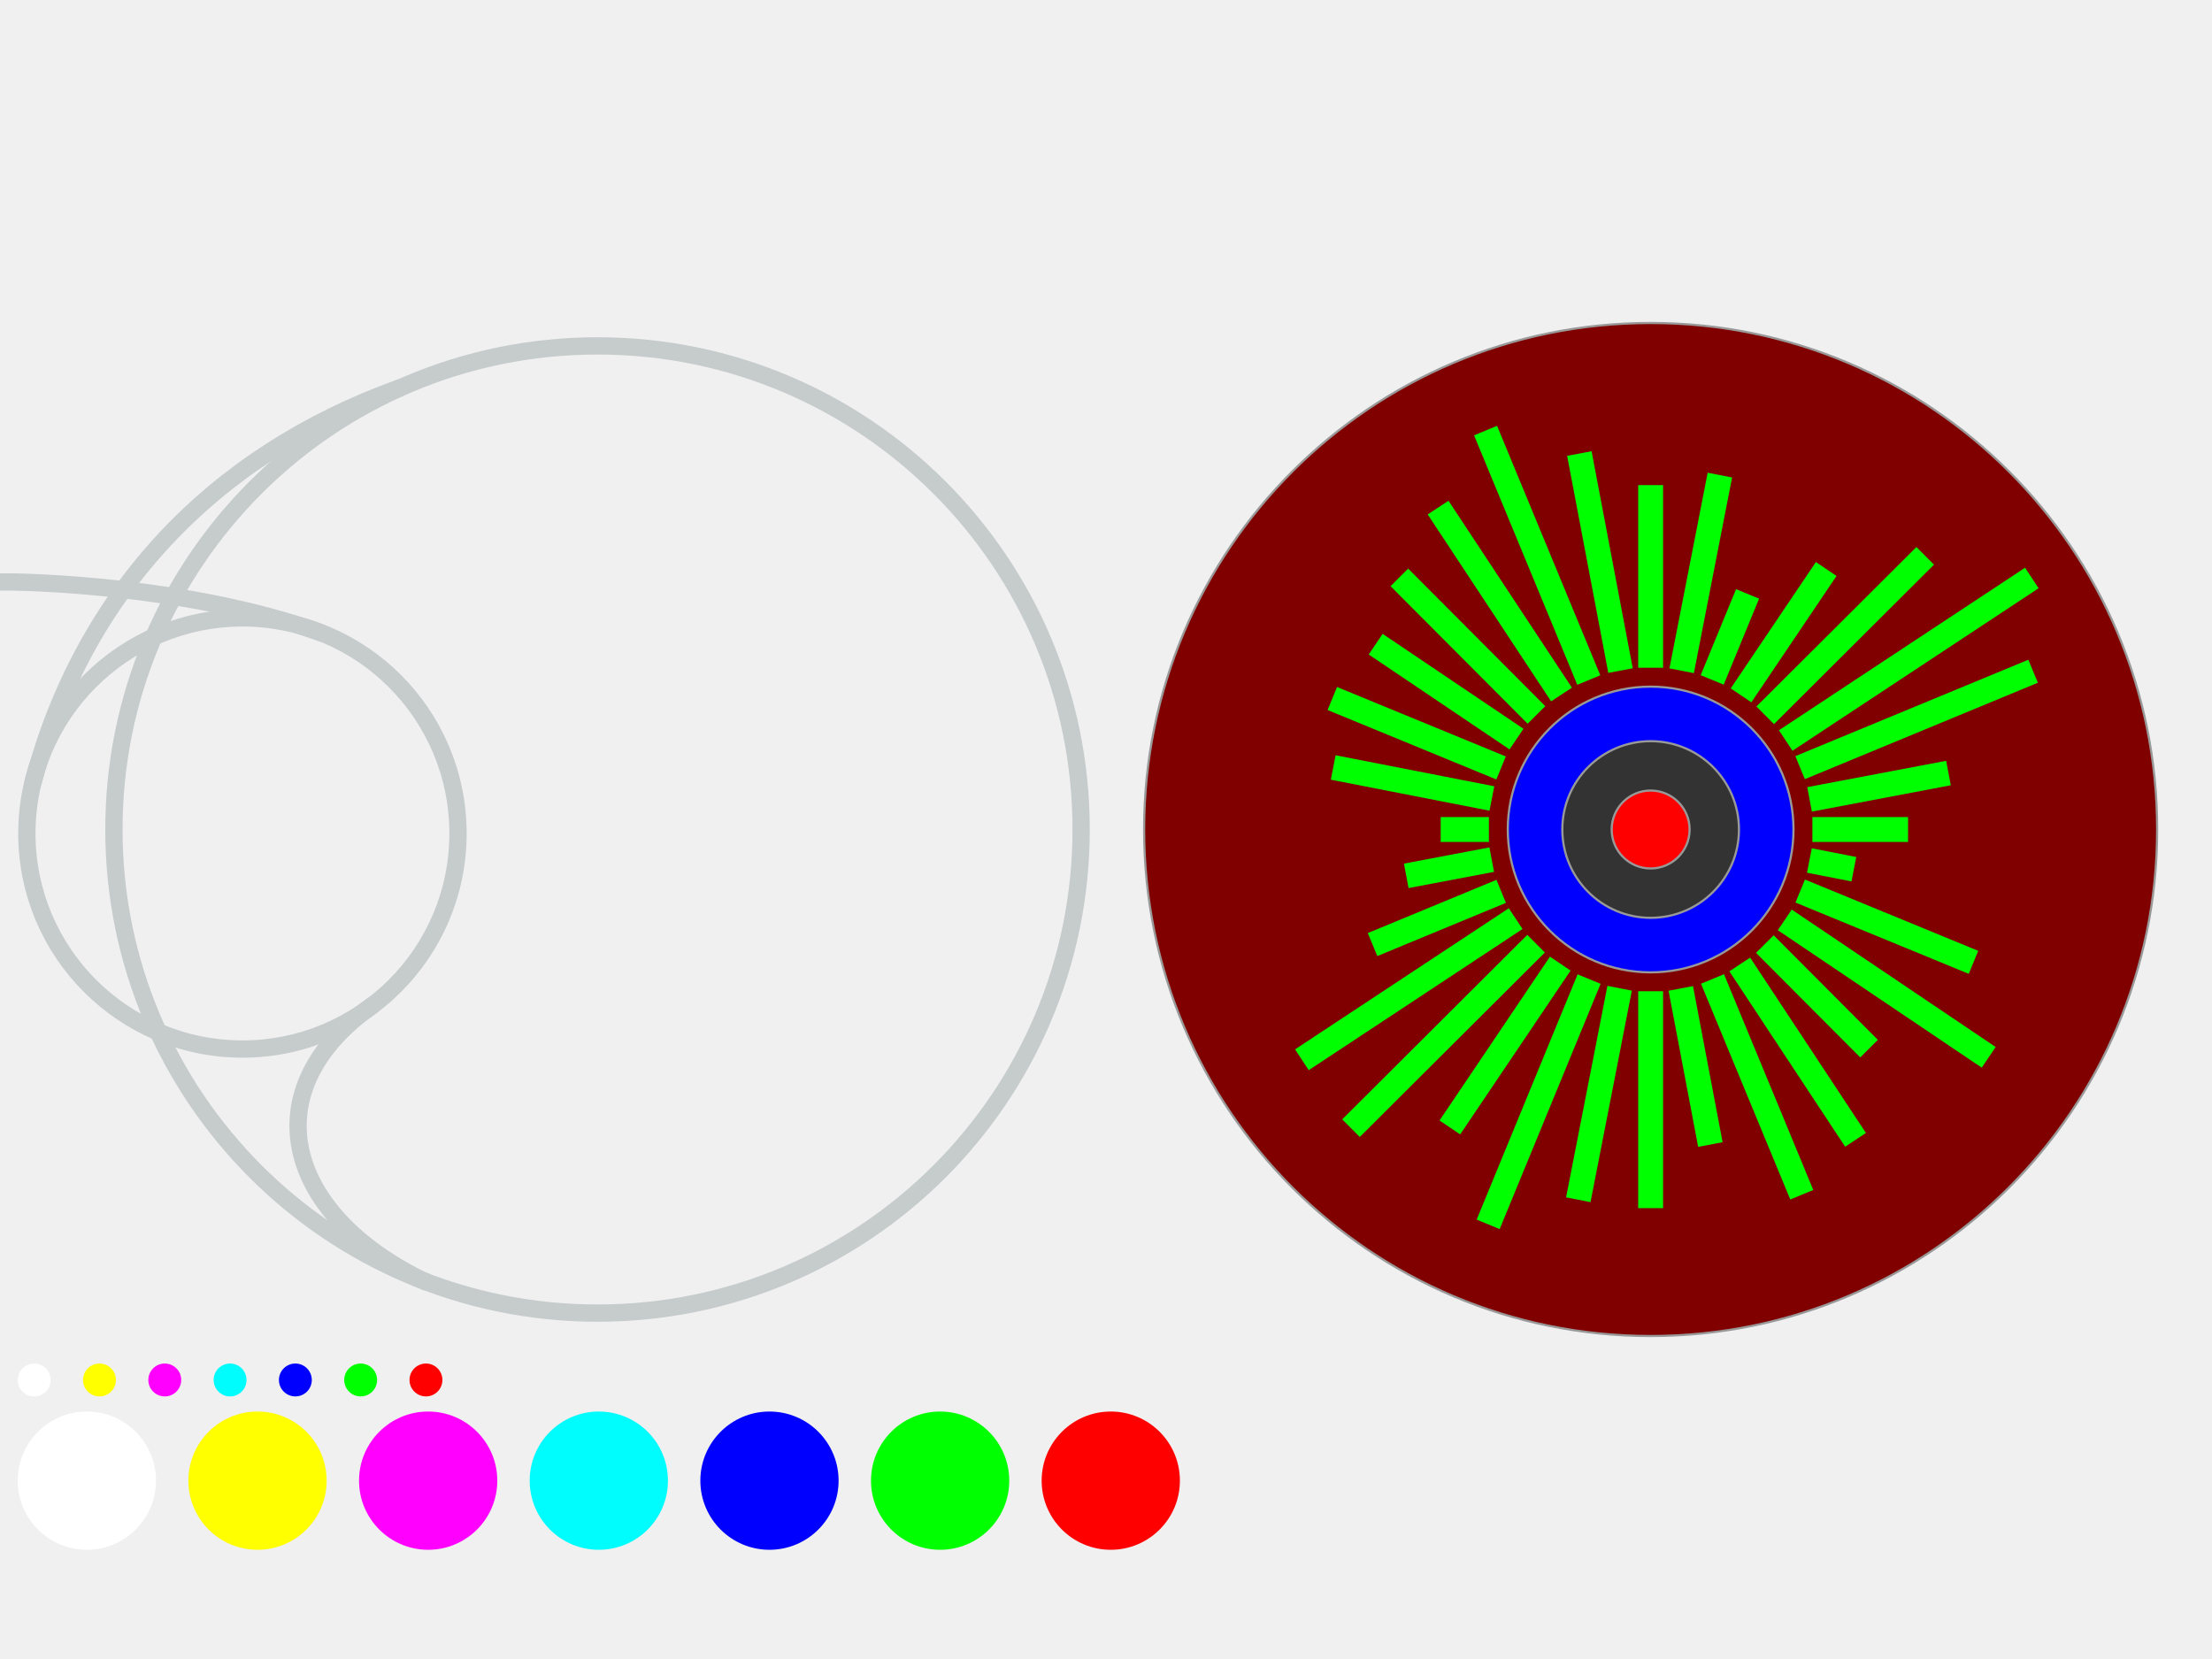
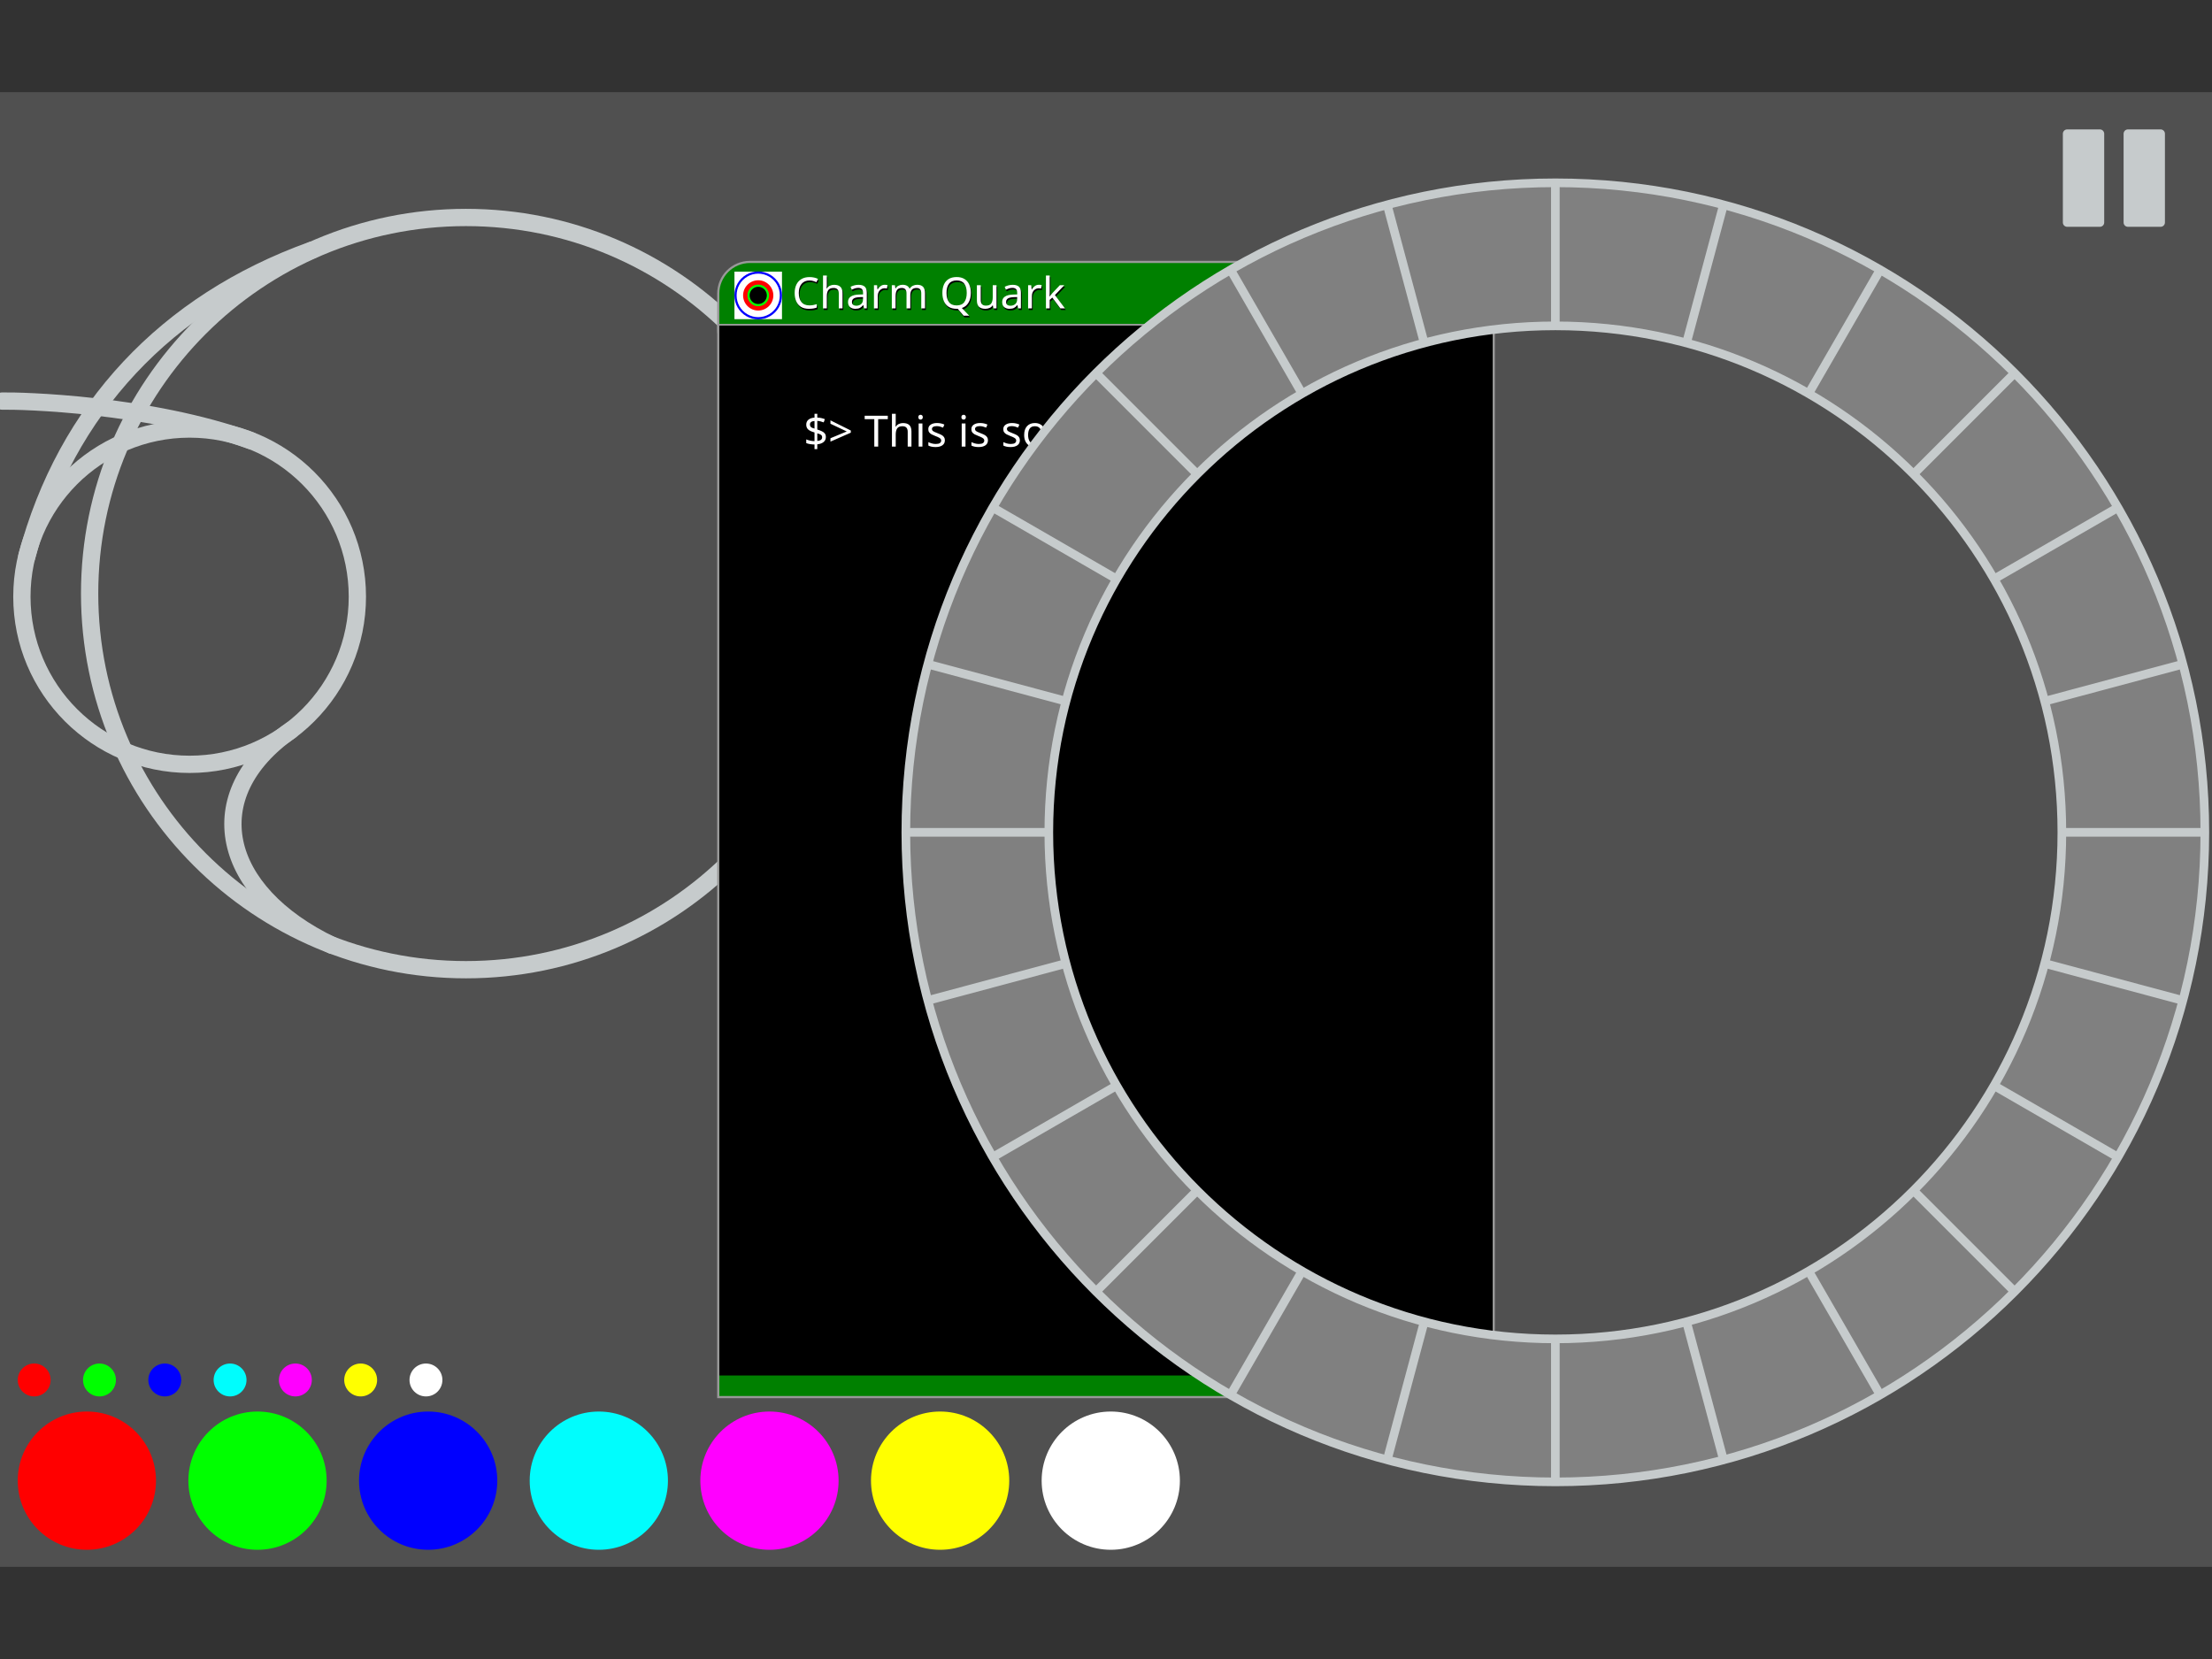
- <svg xmlns="http://www.w3.org/2000/svg" xmlns:ns1="http://www.openswatchbook.org/uri/2009/osb" width="1024" height="768" id="svg3101" version="1.1" style="display:inline;enable-background:new">
+ <svg xmlns="http://www.w3.org/2000/svg" xmlns:ns1="http://www.openswatchbook.org/uri/2009/osb" xmlns:xlink="http://www.w3.org/1999/xlink" width="1024" height="768" id="svg3101" version="1.1" style="display:inline;enable-background:new">
  <defs id="defs3103">
    <linearGradient id="linearGradient4024" ns1:paint="solid">
      <stop style="stop-color:#800000;stop-opacity:1;" offset="0" id="stop4026" />
    </linearGradient>
    <linearGradient id="linearGradient5970" ns1:paint="solid">
      <stop style="stop-color:#7bc9fd;stop-opacity:1;" offset="0" id="stop5972" />
    </linearGradient>
  </defs>
-   <g id="layer1" transform="translate(0,-284.3622)" style="display:none">
+   <g id="layer1" transform="translate(0,-284.3622)" style="display:inline">
    <rect style="fill:#323232;fill-opacity:1;stroke:none" id="rect3128" width="1024" height="768" x="0" y="284.362" />
    <rect style="fill:#505050;fill-opacity:1;stroke:none" id="rect3130" width="1024" height="682.667" x="0" y="327.029" />
    <text xml:space="preserve" style="font-size:5px;font-style:normal;font-variant:normal;font-weight:normal;font-stretch:normal;line-height:125%;letter-spacing:0px;word-spacing:0px;fill:#000000;fill-opacity:1;stroke:none;font-family:American Typewriter;-inkscape-font-specification:American Typewriter" x="897.236" y="59.321" id="text3901" transform="translate(0,284.3622)">
      <tspan id="tspan3903" x="897.236" y="59.321" />
    </text>
-     <text xml:space="preserve" style="font-size:5px;font-style:normal;font-variant:normal;font-weight:normal;font-stretch:normal;line-height:125%;letter-spacing:0px;word-spacing:0px;fill:#ffffff;fill-opacity:1;stroke:none;font-family:American Typewriter;-inkscape-font-specification:American Typewriter" x="15.89" y="350.039" id="text3905">
-       <tspan id="tspan3907" x="15.89" y="350.039" style="font-size:16px;fill:#ffffff;fill-opacity:1">iPhone</tspan>
+   </g>
+   <g id="layer10" style="display:none">
+     <text transform="translate(0,-284.3622)" xml:space="preserve" style="font-size:5px;font-style:normal;font-variant:normal;font-weight:normal;font-stretch:normal;line-height:125%;letter-spacing:0px;word-spacing:0px;fill:#c6cbcc;fill-opacity:1;stroke:none;display:inline;enable-background:new;font-family:American Typewriter;-inkscape-font-specification:American Typewriter" x="15.89" y="350.039" id="text3905">
+       <tspan id="tspan3907" x="15.89" y="350.039" style="font-size:16px;fill:#c6cbcc;fill-opacity:1">iPhone (42.19dpi) iPhone-hd (84.38dpi)</tspan>
    </text>
-     <text xml:space="preserve" style="font-size:5px;font-style:normal;font-variant:normal;font-weight:normal;font-stretch:normal;line-height:125%;letter-spacing:0px;word-spacing:0px;fill:#ffffff;fill-opacity:1;stroke:none;font-family:American Typewriter;-inkscape-font-specification:American Typewriter" x="15.89" y="311.904" id="text3909">
-       <tspan id="tspan3911" x="15.89" y="311.904" style="font-size:16px;fill:#ffffff;fill-opacity:1">iPad</tspan>
+     <text transform="translate(0,-284.3622)" xml:space="preserve" style="font-size:5px;font-style:normal;font-variant:normal;font-weight:normal;font-stretch:normal;line-height:125%;letter-spacing:0px;word-spacing:0px;fill:#c6cbcc;fill-opacity:1;stroke:none;display:inline;enable-background:new;font-family:American Typewriter;-inkscape-font-specification:American Typewriter" x="15.89" y="311.904" id="text3909">
+       <tspan id="tspan3911" x="15.89" y="311.904" style="font-size:16px;fill:#c6cbcc;fill-opacity:1">iPad (90dpi) iPad-hd (180dpi)</tspan>
    </text>
  </g>
-   <g id="layer2" style="display:inline">
+   <g id="layer2" style="display:none">
    <g id="g3995" style="stroke:#c6cbcc;stroke-width:8;stroke-miterlimit:4;stroke-opacity:1;stroke-dasharray:none" transform="matrix(0,1,-1,0,649.4232,101.0982)">
      <path transform="matrix(1.158033,0,0,1.158033,-220.6651,-146.703)" d="m 628.171,448.618 a 193.324,193.324 0 1 1 -386.648,0 193.324,193.324 0 1 1 386.648,0 z" id="path3985" style="fill:none;stroke:#c6cbcc;stroke-width:6.908;stroke-linecap:round;stroke-linejoin:round;stroke-miterlimit:4;stroke-opacity:1;stroke-dasharray:none" />
      <path style="fill:none;stroke:#c6cbcc;stroke-width:15.498;stroke-linecap:round;stroke-linejoin:round;stroke-miterlimit:4;stroke-opacity:1;stroke-dasharray:none" id="path3987" d="m 628.171,448.618 a 193.324,193.324 0 1 1 -386.648,0 193.324,193.324 0 1 1 386.648,0 z" transform="matrix(0.5161971,0,0,0.5161971,60.27522,305.6159)" />
      <path id="path3989" d="m 364.291,477.009 c 38.86,55.419 96.306,41.577 128.008,-24.562" style="fill:none;stroke:#c6cbcc;stroke-width:8;stroke-linecap:round;stroke-linejoin:round;stroke-miterlimit:4;stroke-opacity:1;stroke-dasharray:none" />
      <path id="path3991" d="M 260.87,634.053 C 172.879,610.793 109.584,550.719 78.52,464.539" style="fill:none;stroke:#c6cbcc;stroke-width:8;stroke-linecap:round;stroke-linejoin:round;stroke-miterlimit:4;stroke-opacity:1;stroke-dasharray:none" />
      <path id="path3993" d="m 191.901,500.726 c -21.986,60.632 -23.845,137.154 -23.585,147.999" style="fill:none;stroke:#c6cbcc;stroke-width:8;stroke-linecap:round;stroke-linejoin:round;stroke-miterlimit:4;stroke-opacity:1;stroke-dasharray:none" />
    </g>
  </g>
-   <g id="layer4" style="display:inline">
-     <g id="g3176" transform="translate(-33.89793,0)">
-       <path transform="matrix(0,0.4637096,-0.4637096,0,372.8016,376.2773)" d="m 582.621,305.611 a 16.419,16.419 0 1 1 -32.839,0 16.419,16.419 0 1 1 32.839,0 z" id="path6054" style="fill:#ff0000;fill-opacity:1;stroke:none;display:inline;enable-background:new" />
-       <path style="fill:#00ff00;fill-opacity:1;stroke:none;display:inline;enable-background:new" id="path6056" d="m 582.621,305.611 a 16.419,16.419 0 1 1 -32.839,0 16.419,16.419 0 1 1 32.839,0 z" transform="matrix(0,0.4637096,-0.4637096,0,342.5741,376.2773)" />
-       <path transform="matrix(0,0.4637096,-0.4637096,0,312.3465,376.2773)" d="m 582.621,305.611 a 16.419,16.419 0 1 1 -32.839,0 16.419,16.419 0 1 1 32.839,0 z" id="path6058" style="fill:#0000ff;fill-opacity:1;stroke:none;display:inline;enable-background:new" />
-       <path style="fill:#00fdfd;fill-opacity:1;stroke:none;display:inline;enable-background:new" id="path6060" d="m 582.621,305.611 a 16.419,16.419 0 1 1 -32.839,0 16.419,16.419 0 1 1 32.839,0 z" transform="matrix(0,0.4637096,-0.4637096,0,282.1189,376.2773)" />
-       <path transform="matrix(0,0.4637096,-0.4637096,0,251.8913,376.2773)" d="m 582.621,305.611 a 16.419,16.419 0 1 1 -32.839,0 16.419,16.419 0 1 1 32.839,0 z" id="path6062" style="fill:#ff00ff;fill-opacity:1;stroke:none;display:inline;enable-background:new" />
-       <path style="fill:#ffff00;fill-opacity:1;stroke:none;display:inline;enable-background:new" id="path6064" d="m 582.621,305.611 a 16.419,16.419 0 1 1 -32.839,0 16.419,16.419 0 1 1 32.839,0 z" transform="matrix(0,0.4637096,-0.4637096,0,221.6637,376.2773)" />
-       <path style="fill:#ffffff;fill-opacity:1;stroke:none;display:inline;enable-background:new" id="path6066" d="m 582.621,305.611 a 16.419,16.419 0 1 1 -32.839,0 16.419,16.419 0 1 1 32.839,0 z" transform="matrix(0,0.4637096,-0.4637096,0,191.4361,376.2773)" />
-     </g>
-     <g id="g3185" transform="translate(-31.66896,0)">
-       <path style="fill:#ff0000;fill-opacity:1;stroke:none;display:inline;enable-background:new" id="path6089" d="m 582.621,305.611 a 16.419,16.419 0 1 1 -32.839,0 16.419,16.419 0 1 1 32.839,0 z" transform="matrix(0,1.948925,-1.948925,0,1141.492,-418.0439)" />
-       <path transform="matrix(0,1.948925,-1.948925,0,1062.492,-418.0439)" d="m 582.621,305.611 a 16.419,16.419 0 1 1 -32.839,0 16.419,16.419 0 1 1 32.839,0 z" id="path6091" style="fill:#00ff00;fill-opacity:1;stroke:none;display:inline;enable-background:new" />
-       <path style="fill:#0000ff;fill-opacity:1;stroke:none;display:inline;enable-background:new" id="path6093" d="m 582.621,305.611 a 16.419,16.419 0 1 1 -32.839,0 16.419,16.419 0 1 1 32.839,0 z" transform="matrix(0,1.948925,-1.948925,0,983.4915,-418.0439)" />
-       <path transform="matrix(0,1.948925,-1.948925,0,904.4915,-418.0439)" d="m 582.621,305.611 a 16.419,16.419 0 1 1 -32.839,0 16.419,16.419 0 1 1 32.839,0 z" id="path6095" style="fill:#00fdfd;fill-opacity:1;stroke:none;display:inline;enable-background:new" />
-       <path style="fill:#ff00ff;fill-opacity:1;stroke:none;display:inline;enable-background:new" id="path6097" d="m 582.621,305.611 a 16.419,16.419 0 1 1 -32.839,0 16.419,16.419 0 1 1 32.839,0 z" transform="matrix(0,1.948925,-1.948925,0,825.4915,-418.0439)" />
-       <path transform="matrix(0,1.948925,-1.948925,0,746.4915,-418.0439)" d="m 582.621,305.611 a 16.419,16.419 0 1 1 -32.839,0 16.419,16.419 0 1 1 32.839,0 z" id="path6099" style="fill:#ffff00;fill-opacity:1;stroke:none;display:inline;enable-background:new" />
-       <path transform="matrix(0,1.948925,-1.948925,0,667.4915,-418.0439)" d="m 582.621,305.611 a 16.419,16.419 0 1 1 -32.839,0 16.419,16.419 0 1 1 32.839,0 z" id="path6101" style="fill:#ffffff;fill-opacity:1;stroke:none;display:inline;enable-background:new" />
+   <g style="display:inline" id="g6105">
+     <g transform="matrix(0,0.7777182,-0.7781244,0,505.7857,54.76984)" style="stroke:#c6cbcc;stroke-width:10.284;stroke-miterlimit:4;stroke-opacity:1;stroke-dasharray:none" id="lhcmap">
+       <path style="fill:none;stroke:#c6cbcc;stroke-width:8.88;stroke-linecap:round;stroke-linejoin:round;stroke-miterlimit:4;stroke-opacity:1;stroke-dasharray:none" id="path6109" d="m 628.171,448.618 c 0,106.77 -86.554,193.324 -193.324,193.324 -106.77,0 -193.324,-86.554 -193.324,-193.324 0,-106.77 86.554,-193.324 193.324,-193.324 106.77,0 193.324,86.554 193.324,193.324 z" transform="matrix(1.158033,0,0,1.158033,-220.6651,-146.703)" />
+       <path transform="matrix(0.5161971,0,0,0.5161971,60.27522,305.6159)" d="m 628.171,448.618 c 0,106.77 -86.554,193.324 -193.324,193.324 -106.77,0 -193.324,-86.554 -193.324,-193.324 0,-106.77 86.554,-193.324 193.324,-193.324 106.77,0 193.324,86.554 193.324,193.324 z" id="path6111" style="fill:none;stroke:#c6cbcc;stroke-width:19.922;stroke-linecap:round;stroke-linejoin:round;stroke-miterlimit:4;stroke-opacity:1;stroke-dasharray:none" />
+       <path style="fill:none;stroke:#c6cbcc;stroke-width:10.284;stroke-linecap:round;stroke-linejoin:round;stroke-miterlimit:4;stroke-opacity:1;stroke-dasharray:none" d="m 364.291,477.009 c 38.86,55.419 96.306,41.577 128.008,-24.562" id="path6113" />
+       <path style="fill:none;stroke:#c6cbcc;stroke-width:10.284;stroke-linecap:round;stroke-linejoin:round;stroke-miterlimit:4;stroke-opacity:1;stroke-dasharray:none" d="M 260.87,634.053 C 172.879,610.793 109.584,550.719 78.52,464.539" id="path6115" />
+       <path style="fill:none;stroke:#c6cbcc;stroke-width:10.284;stroke-linecap:round;stroke-linejoin:round;stroke-miterlimit:4;stroke-opacity:1;stroke-dasharray:none" d="m 191.901,500.726 c -21.986,60.632 -23.845,137.154 -23.585,147.999" id="path6117" />
    </g>
  </g>
-   <g id="layer3" style="display:none">
-     <rect style="fill:#008000;fill-opacity:1;stroke:#999999;stroke-width:1;stroke-miterlimit:4;stroke-opacity:1;stroke-dasharray:none" id="rect3195" width="359.001" height="45.875" x="641.403" y="59.321" ry="14.68" rx="14.68" />
-     <rect ry="0" y="88.511" x="641.403" height="496.311" width="359" id="rect3971" style="fill:#008000;fill-opacity:1;stroke:#999999;stroke-width:1;stroke-miterlimit:4;stroke-opacity:1;stroke-dasharray:none" />
-     <rect style="fill:#000000;fill-opacity:1;stroke:none" id="rect3973" width="358" height="486" x="641.904" y="88.821" ry="0" />
-     <rect style="fill:#ffffff;fill-opacity:1;stroke:none" id="rect5865" width="22.003" height="22.003" x="648.904" y="63.821" rx="0" ry="14.68" />
-     <path transform="matrix(0.5758122,0,0,0.5758122,393.5714,19.2682)" d="m 481.636,96.481 a 19.101,19.101 0 1 1 -38.201,0 19.101,19.101 0 1 1 38.201,0 z" id="path5861" style="fill:#0000ff;fill-opacity:1;stroke:none" />
-     <path style="fill:#ffffff;fill-opacity:1;stroke:none" id="path4002" d="m 481.636,96.481 a 19.101,19.101 0 1 1 -38.201,0 19.101,19.101 0 1 1 38.201,0 z" transform="matrix(0.5236264,0,0,0.5236264,417.7092,24.30313)" />
-     <path style="fill:#ff0000;fill-opacity:1;stroke:none" id="path4004" d="m 440.813,95.919 a 11.423,11.423 0 1 1 -22.846,0 11.423,11.423 0 1 1 22.846,0 z" transform="matrix(0.6129423,0,0,0.6129423,396.7136,16.03021)" />
-     <path transform="matrix(0.4378562,0,0,0.4378562,471.8939,32.82428)" d="m 440.813,95.919 a 11.423,11.423 0 1 1 -22.846,0 11.423,11.423 0 1 1 22.846,0 z" id="path4008" style="fill:#00ff00;fill-opacity:1;stroke:none" />
-     <path style="fill:#000000;fill-opacity:1;stroke:none" id="path4010" d="m 440.813,95.919 a 11.423,11.423 0 1 1 -22.846,0 11.423,11.423 0 1 1 22.846,0 z" transform="matrix(0.3500318,0,0,0.3500318,509.6048,41.24829)" />
+   <g id="layer4" style="display:inline">
+     <path style="fill:#ff0000;fill-opacity:1;stroke:none;display:inline;enable-background:new" id="red-small" d="m 582.621,305.611 a 16.419,16.419 0 1 1 -32.839,0 16.419,16.419 0 1 1 32.839,0 z" transform="matrix(0,0.4637096,0.4637096,0,-125.8914,376.2773)" />
+     <path transform="matrix(0,0.4637096,0.4637096,0,-95.66376,376.2773)" d="m 582.621,305.611 a 16.419,16.419 0 1 1 -32.839,0 16.419,16.419 0 1 1 32.839,0 z" id="green-small" style="fill:#00ff00;fill-opacity:1;stroke:none;display:inline;enable-background:new" />
+     <path style="fill:#0000ff;fill-opacity:1;stroke:none;display:inline;enable-background:new" id="blue-small" d="m 582.621,305.611 a 16.419,16.419 0 1 1 -32.839,0 16.419,16.419 0 1 1 32.839,0 z" transform="matrix(0,0.4637096,0.4637096,0,-65.43618,376.2773)" />
+     <path transform="matrix(0,0.4637096,0.4637096,0,-35.20859,376.2773)" d="m 582.621,305.611 a 16.419,16.419 0 1 1 -32.839,0 16.419,16.419 0 1 1 32.839,0 z" id="antired-small" style="fill:#00fdfd;fill-opacity:1;stroke:none;display:inline;enable-background:new" />
+     <path style="fill:#ff00ff;fill-opacity:1;stroke:none;display:inline;enable-background:new" id="antigreen-small" d="m 582.621,305.611 a 16.419,16.419 0 1 1 -32.839,0 16.419,16.419 0 1 1 32.839,0 z" transform="matrix(0,0.4637096,0.4637096,0,-4.98101,376.2773)" />
+     <path transform="matrix(0,0.4637096,0.4637096,0,25.24658,376.2773)" d="m 582.621,305.611 a 16.419,16.419 0 1 1 -32.839,0 16.419,16.419 0 1 1 32.839,0 z" id="antiblue-small" style="fill:#ffff00;fill-opacity:1;stroke:none;display:inline;enable-background:new" />
+     <path transform="matrix(0,0.4637096,0.4637096,0,55.47416,376.2773)" d="m 582.621,305.611 a 16.419,16.419 0 1 1 -32.839,0 16.419,16.419 0 1 1 32.839,0 z" id="white-small" style="fill:#ffffff;fill-opacity:1;stroke:none;display:inline;enable-background:new" />
+     <path transform="matrix(0,1.948925,1.948925,0,-555.4033,-418.0439)" d="m 582.621,305.611 a 16.419,16.419 0 1 1 -32.839,0 16.419,16.419 0 1 1 32.839,0 z" id="red" style="fill:#ff0000;fill-opacity:1;stroke:none;display:inline;enable-background:new" />
+     <path style="fill:#00ff00;fill-opacity:1;stroke:none;display:inline;enable-background:new" id="green" d="m 582.621,305.611 a 16.419,16.419 0 1 1 -32.839,0 16.419,16.419 0 1 1 32.839,0 z" transform="matrix(0,1.948925,1.948925,0,-476.4033,-418.0439)" />
+     <path transform="matrix(0,1.948925,1.948925,0,-397.4033,-418.0439)" d="m 582.621,305.611 a 16.419,16.419 0 1 1 -32.839,0 16.419,16.419 0 1 1 32.839,0 z" id="blue" style="fill:#0000ff;fill-opacity:1;stroke:none;display:inline;enable-background:new" />
+     <path style="fill:#00fdfd;fill-opacity:1;stroke:none;display:inline;enable-background:new" id="antired" d="m 582.621,305.611 a 16.419,16.419 0 1 1 -32.839,0 16.419,16.419 0 1 1 32.839,0 z" transform="matrix(0,1.948925,1.948925,0,-318.4033,-418.0439)" />
+     <path transform="matrix(0,1.948925,1.948925,0,-239.4033,-418.0439)" d="m 582.621,305.611 a 16.419,16.419 0 1 1 -32.839,0 16.419,16.419 0 1 1 32.839,0 z" id="antigreen" style="fill:#ff00ff;fill-opacity:1;stroke:none;display:inline;enable-background:new" />
+     <path style="fill:#ffff00;fill-opacity:1;stroke:none;display:inline;enable-background:new" id="antiblue" d="m 582.621,305.611 a 16.419,16.419 0 1 1 -32.839,0 16.419,16.419 0 1 1 32.839,0 z" transform="matrix(0,1.948925,1.948925,0,-160.4033,-418.0439)" />
+     <path style="fill:#ffffff;fill-opacity:1;stroke:none;display:inline;enable-background:new" id="white" d="m 582.621,305.611 a 16.419,16.419 0 1 1 -32.839,0 16.419,16.419 0 1 1 32.839,0 z" transform="matrix(0,1.948925,1.948925,0,-81.4033,-418.0439)" />
  </g>
-   <g id="layer6" style="display:none">
-     <g style="display:inline;enable-background:new" id="g3996" transform="translate(75.30534,8.477978)">
+   <g id="layer3" style="display:inline">
+     <rect style="fill:#008000;fill-opacity:1;stroke:#999999;stroke-width:1;stroke-miterlimit:4;stroke-opacity:1;stroke-dasharray:none" id="rect3195" width="359.001" height="45.875" x="332.5" y="121.25" ry="14.68" rx="14.68" />
+     <rect ry="0" y="150.439" x="332.5" height="496.311" width="359" id="rect3971" style="fill:#008000;fill-opacity:1;stroke:#999999;stroke-width:1;stroke-miterlimit:4;stroke-opacity:1;stroke-dasharray:none" />
+     <rect style="fill:#000000;fill-opacity:1;stroke:none" id="rect3973" width="358" height="486" x="333" y="150.75" ry="0" />
+     <rect style="fill:#ffffff;fill-opacity:1;stroke:none" id="rect5865" width="22.003" height="22.003" x="340" y="125.75" rx="0" ry="14.68" />
+     <path transform="matrix(0.5758122,0,0,0.5758122,84.66836,81.19697)" d="m 481.636,96.481 a 19.101,19.101 0 1 1 -38.201,0 19.101,19.101 0 1 1 38.201,0 z" id="path5861" style="fill:#0000ff;fill-opacity:1;stroke:none" />
+     <path style="fill:#ffffff;fill-opacity:1;stroke:none" id="path4002" d="m 481.636,96.481 a 19.101,19.101 0 1 1 -38.201,0 19.101,19.101 0 1 1 38.201,0 z" transform="matrix(0.5236264,0,0,0.5236264,108.8062,86.23189)" />
+     <path style="fill:#ff0000;fill-opacity:1;stroke:none" id="path4004" d="m 440.813,95.919 a 11.423,11.423 0 1 1 -22.846,0 11.423,11.423 0 1 1 22.846,0 z" transform="matrix(0.6129423,0,0,0.6129423,87.8105,77.95897)" />
+     <path transform="matrix(0.4378562,0,0,0.4378562,162.9908,94.75304)" d="m 440.813,95.919 a 11.423,11.423 0 1 1 -22.846,0 11.423,11.423 0 1 1 22.846,0 z" id="path4008" style="fill:#00ff00;fill-opacity:1;stroke:none" />
+     <path style="fill:#000000;fill-opacity:1;stroke:none" id="path4010" d="m 440.813,95.919 a 11.423,11.423 0 1 1 -22.846,0 11.423,11.423 0 1 1 22.846,0 z" transform="matrix(0.3500318,0,0,0.3500318,200.7017,103.1771)" />
+     <g id="pause">
+       <rect y="61.905" x="985.073" height="41.09" width="15.138" id="rect6305" style="fill:#c6cbcc;fill-opacity:1;stroke:#c6cbcc;stroke-width:4;stroke-linecap:round;stroke-linejoin:round;stroke-miterlimit:4;stroke-opacity:1;stroke-dasharray:none" />
+       <rect style="fill:#c6cbcc;fill-opacity:1;stroke:#c6cbcc;stroke-width:4;stroke-linecap:round;stroke-linejoin:round;stroke-miterlimit:4;stroke-opacity:1;stroke-dasharray:none" id="rect6307" width="15.138" height="41.09" x="956.959" y="61.905" />
+     </g>
+   </g>
+   <g id="layer6" style="display:inline">
+     <g style="display:inline;enable-background:new" id="g3996" transform="translate(-233.5977,70.40674)">
      <text xml:space="preserve" style="font-size:20px;font-style:normal;font-variant:normal;font-weight:normal;font-stretch:normal;line-height:125%;letter-spacing:0px;word-spacing:0px;fill:#000000;fill-opacity:1;stroke:none;font-family:American Typewriter;-inkscape-font-specification:American Typewriter" x="600.629" y="73.092" id="text3991">
        <tspan id="tspan3993" x="600.629" y="73.092">Charm Quark</tspan>
      </text>
      <text id="text3987" y="72.343" x="600.254" style="font-size:20px;font-style:normal;font-variant:normal;font-weight:normal;font-stretch:normal;line-height:125%;letter-spacing:0px;word-spacing:0px;fill:#ffffff;fill-opacity:1;stroke:none;font-family:American Typewriter;-inkscape-font-specification:American Typewriter" xml:space="preserve">
        <tspan y="72.343" x="600.254" id="tspan3989">Charm Quark</tspan>
      </text>
    </g>
-     <text xml:space="preserve" style="font-size:20px;font-style:normal;font-variant:normal;font-weight:normal;font-stretch:normal;line-height:125%;letter-spacing:0px;word-spacing:0px;fill:#ffffff;fill-opacity:1;stroke:none;display:inline;enable-background:new;font-family:Krungthep;-inkscape-font-specification:Krungthep" x="680.904" y="144.821" id="text4018">
-       <tspan id="tspan4020" x="680.904" y="144.821">$&gt; This is some text</tspan>
+     <text xml:space="preserve" style="font-size:20px;font-style:normal;font-variant:normal;font-weight:normal;font-stretch:normal;line-height:125%;letter-spacing:0px;word-spacing:0px;fill:#ffffff;fill-opacity:1;stroke:none;display:inline;enable-background:new;font-family:Krungthep;-inkscape-font-specification:Krungthep" x="372" y="206.75" id="text4018">
+       <tspan id="tspan4020" x="372" y="206.75">$&gt; This is some text</tspan>
    </text>
  </g>
-   <g id="layer5" style="display:inline">
-     <path style="fill:#800000;fill-opacity:1;stroke:#999999;stroke-width:0.416;stroke-linecap:round;stroke-linejoin:round;stroke-miterlimit:4;stroke-opacity:1;stroke-dasharray:none;display:inline;enable-background:new" id="path4022" d="m 840,300.5 a 97.5,97.5 0 1 1 -195,0 97.5,97.5 0 1 1 195,0 z" transform="matrix(2.404968,0,0,2.404968,-1021.557,-338.6928)" />
-     <path d="m 840,300.5 a 97.5,97.5 0 1 1 -195,0 97.5,97.5 0 1 1 195,0 z" id="path5471" style="fill:#0000ff;fill-opacity:1;stroke:#999999;stroke-width:1.474;stroke-linecap:round;stroke-linejoin:round;stroke-miterlimit:4;stroke-opacity:1;stroke-dasharray:none;display:inline;enable-background:new" transform="matrix(0.6783242,0,0,0.6783242,260.4756,180.1636)" />
-     <path transform="matrix(0.4193278,0,0,0.4193278,452.7804,257.992)" style="fill:#333333;fill-opacity:1;stroke:#999999;stroke-width:2.385;stroke-linecap:round;stroke-linejoin:round;stroke-miterlimit:4;stroke-opacity:1;stroke-dasharray:none;display:inline;enable-background:new" id="path5475" d="m 840,300.5 a 97.5,97.5 0 1 1 -195,0 97.5,97.5 0 1 1 195,0 z" />
-     <path d="m 840,300.5 a 97.5,97.5 0 1 1 -195,0 97.5,97.5 0 1 1 195,0 z" id="path5477" style="fill:#ff0000;fill-opacity:1;stroke:#999999;stroke-width:5.405;stroke-linecap:round;stroke-linejoin:round;stroke-miterlimit:4;stroke-opacity:1;stroke-dasharray:none;display:inline;enable-background:new" transform="matrix(0.1849976,0,0,0.1849976,626.7705,328.4082)" />
+   <g id="layer5" style="display:none">
+     <path style="fill:#800000;fill-opacity:1;stroke:#999999;stroke-width:0.416;stroke-linecap:round;stroke-linejoin:round;stroke-miterlimit:4;stroke-opacity:1;stroke-dasharray:none;display:inline;enable-background:new" id="path4022" d="m 840,300.5 a 97.5,97.5 0 1 1 -195,0 97.5,97.5 0 1 1 195,0 z" transform="matrix(2.404968,0,0,2.404968,-1064.81,-338.6928)" />
+     <path d="m 840,300.5 a 97.5,97.5 0 1 1 -195,0 97.5,97.5 0 1 1 195,0 z" id="path5471" style="fill:#0000ff;fill-opacity:1;stroke:#999999;stroke-width:1.474;stroke-linecap:round;stroke-linejoin:round;stroke-miterlimit:4;stroke-opacity:1;stroke-dasharray:none;display:inline;enable-background:new" transform="matrix(0.6783242,0,0,0.6783242,217.2232,180.1636)" />
+     <path transform="matrix(0.4193278,0,0,0.4193278,409.528,257.992)" style="fill:#333333;fill-opacity:1;stroke:#999999;stroke-width:2.385;stroke-linecap:round;stroke-linejoin:round;stroke-miterlimit:4;stroke-opacity:1;stroke-dasharray:none;display:inline;enable-background:new" id="path5475" d="m 840,300.5 a 97.5,97.5 0 1 1 -195,0 97.5,97.5 0 1 1 195,0 z" />
+     <path d="m 840,300.5 a 97.5,97.5 0 1 1 -195,0 97.5,97.5 0 1 1 195,0 z" id="path5477" style="fill:#ff0000;fill-opacity:1;stroke:#999999;stroke-width:5.405;stroke-linecap:round;stroke-linejoin:round;stroke-miterlimit:4;stroke-opacity:1;stroke-dasharray:none;display:inline;enable-background:new" transform="matrix(0.1849976,0,0,0.1849976,583.5182,328.4082)" />
  </g>
-   <g id="layer7" style="display:inline">
-     <g style="display:inline;enable-background:new" id="g5749" transform="matrix(2.303969,0,0,2.303969,-946.5656,-308.3427)">
+   <g id="layer7" style="display:none">
+     <g style="display:inline;enable-background:new" id="g5749" transform="matrix(2.303969,0,0,2.303969,-989.818,-308.3427)">
      <g style="stroke:none" id="g5491">
        <rect style="fill:#00ff00;stroke:none;display:inline;enable-background:new" id="rect5479" width="5" height="36.695" x="740" y="231.305" />
        <rect y="333" x="740" height="43.581" width="5" id="rect5481" style="fill:#00ff00;stroke:none;display:inline;enable-background:new" />
      </g>
      <g style="stroke:none" transform="matrix(0.9814429,0.1917546,-0.1917546,0.9814429,71.40091,-136.8014)" id="g5501">
        <rect y="227.945" x="740" height="40.055" width="5" id="rect5503" style="fill:#00ff00;stroke:none;display:inline;enable-background:new" />
        <rect style="fill:#00ff00;stroke:none;display:inline;enable-background:new" id="rect5505" width="5" height="43.3" x="740" y="333" />
      </g>
      <g style="stroke:none" id="g5507" transform="matrix(0.924773,0.3805193,-0.3805193,0.924773,170.2021,-259.9299)">
        <rect style="fill:#00ff00;stroke:none;display:inline;enable-background:new" id="rect5509" width="5" height="18.687" x="740" y="249.313" />
        <rect y="333" x="740" height="53.288" width="5" id="rect5511" style="fill:#00ff00;stroke:none;display:inline;enable-background:new" />
      </g>
      <g style="stroke:none" transform="matrix(0.8292573,0.558867,-0.558867,0.8292573,294.716,-363.6506)" id="g5513">
        <rect y="237.38" x="740" height="30.62" width="5" id="rect5515" style="fill:#00ff00;stroke:none;display:inline;enable-background:new" />
        <rect style="fill:#00ff00;stroke:none;display:inline;enable-background:new" id="rect5517" width="5" height="39.69" x="740" y="333" />
      </g>
      <g style="stroke:none" id="g5519" transform="matrix(0.7059448,0.7082669,-0.7082669,0.7059448,431.1701,-437.5245)">
        <rect style="fill:#00ff00;stroke:none;display:inline;enable-background:new" id="rect5521" width="5" height="45.391" x="740" y="222.609" />
        <rect y="333" x="740" height="52.507" width="5" id="rect5523" style="fill:#00ff00;stroke:none;display:inline;enable-background:new" />
      </g>
      <g style="stroke:none" transform="matrix(0.4358829,0.9000034,-0.9000034,0.4358829,689.3079,-498.7353)" id="g5525">
        <rect transform="matrix(0.991229,-0.1321554,0.1321554,0.991229,0,0)" y="304.231" x="693.837" height="59.259" width="4.938" id="rect5527" style="fill:#00ff00;stroke:none;display:inline;enable-background:new" />
        <rect transform="matrix(0.991229,-0.1321554,0.1321554,0.991229,0,0)" style="fill:#00ff00;stroke:none;display:inline;enable-background:new" id="rect5529" width="5" height="51.469" x="693.775" y="428.49" />
      </g>
      <g style="stroke:none" id="g5531" transform="matrix(0.1862802,0.9824967,-0.9824967,0.1862802,899.4272,-484.981)">
        <rect style="fill:#00ff00;stroke:none;display:inline;enable-background:new" id="rect5533" width="5" height="28.409" x="740" y="239.591" />
        <rect y="333" x="740" height="17.481" width="5" id="rect5535" style="fill:#00ff00;stroke:none;display:inline;enable-background:new" />
      </g>
      <g style="stroke:none" transform="matrix(0.3823617,0.9240127,-0.9240127,0.3823617,736.2623,-500.4791)" id="g5537">
        <rect y="217.333" x="740" height="50.667" width="5" id="rect5539" style="fill:#00ff00;stroke:none;display:inline;enable-background:new" />
        <rect style="fill:#00ff00;stroke:none;display:inline;enable-background:new" id="rect5541" width="5" height="27.969" x="740" y="333" />
      </g>
      <g style="stroke:none" transform="matrix(0,1,-1,0,1043,-442)" id="g5591">
        <rect y="248.783" x="740" height="19.217" width="5" id="rect5593" style="fill:#00ff00;stroke:none;display:inline;enable-background:new" />
        <rect style="fill:#00ff00;stroke:none;display:inline;enable-background:new" id="rect5595" width="5" height="9.683" x="740" y="333" />
      </g>
      <g style="stroke:none" id="g5597" transform="matrix(-0.1917546,0.9814429,-0.9814429,-0.1917546,1179.801,-370.5991)">
        <rect style="fill:#00ff00;stroke:none;display:inline;enable-background:new" id="rect5599" width="5" height="9.105" x="740" y="258.895" />
        <rect y="333" x="740" height="32.485" width="5" id="rect5601" style="fill:#00ff00;stroke:none;display:inline;enable-background:new" />
      </g>
      <g style="stroke:none" transform="matrix(-0.3805193,0.924773,-0.924773,-0.3805193,1302.93,-271.7979)" id="g5603">
        <rect y="230.355" x="740" height="37.645" width="5" id="rect5605" style="fill:#00ff00;stroke:none;display:inline;enable-background:new" />
        <rect style="fill:#00ff00;stroke:none;display:inline;enable-background:new" id="rect5607" width="5" height="36.665" x="740" y="333" />
      </g>
      <g style="stroke:none" id="g5609" transform="matrix(-0.558867,0.8292573,-0.8292573,-0.558867,1406.651,-147.284)">
        <rect style="fill:#00ff00;stroke:none;display:inline;enable-background:new" id="rect5611" width="5" height="49.411" x="740" y="218.589" />
        <rect y="333" x="740" height="34.124" width="5" id="rect5613" style="fill:#00ff00;stroke:none;display:inline;enable-background:new" />
      </g>
      <g style="stroke:none" transform="matrix(-0.7082669,0.7059448,-0.7059448,-0.7082669,1480.524,-10.82983)" id="g5615">
        <rect y="238.337" x="740" height="29.663" width="5" id="rect5617" style="fill:#00ff00;stroke:none;display:inline;enable-background:new" />
        <rect style="fill:#00ff00;stroke:none;display:inline;enable-background:new" id="rect5619" width="5" height="39.022" x="740" y="333" />
      </g>
      <g style="stroke:none" id="g5621" transform="matrix(-0.9000034,0.4358829,-0.4358829,-0.9000034,1541.735,247.308)">
        <rect style="fill:#00ff00;stroke:none;display:inline;enable-background:new" id="rect5623" width="5" height="42.221" x="693.775" y="321.269" transform="matrix(0.991229,-0.1321554,0.1321554,0.991229,0,0)" />
        <rect y="428.49" x="693.775" height="45.006" width="5" id="rect5625" style="fill:#00ff00;stroke:none;display:inline;enable-background:new" transform="matrix(0.991229,-0.1321554,0.1321554,0.991229,0,0)" />
      </g>
      <g style="stroke:none" transform="matrix(-0.9824967,0.1862802,-0.1862802,-0.9824967,1527.981,457.4272)" id="g5627">
        <rect y="236.074" x="740" height="31.926" width="5" id="rect5629" style="fill:#00ff00;stroke:none;display:inline;enable-background:new" />
        <rect style="fill:#00ff00;stroke:none;display:inline;enable-background:new" id="rect5631" width="5" height="44.388" x="740" y="333" />
      </g>
      <g style="stroke:none" id="g5633" transform="matrix(-0.9240127,0.3823617,-0.3823617,-0.9240127,1543.479,294.2623)">
        <rect style="fill:#00ff00;stroke:none;display:inline;enable-background:new" id="rect5635" width="5" height="46.921" x="740" y="221.079" />
        <rect y="333" x="740" height="54.245" width="5" id="rect5637" style="fill:#00ff00;stroke:none;display:inline;enable-background:new" />
      </g>
    </g>
  </g>
-   <g id="layer9" style="display:none">
-     <path style="fill:#000000;fill-opacity:0.576;stroke:none" id="path6103" d="m 1063.951,385.314 a 300.682,300.682 0 1 1 -601.363,0 300.682,300.682 0 1 1 601.363,0 z" />
+   <g id="layer9" style="display:inline">
+     <g id="detector">
+       <path id="path6103" d="m 720.031,84.625 c -166.062,0 -300.688,134.626 -300.688,300.688 0,166.062 134.626,300.688 300.688,300.688 166.062,0 300.656,-134.626 300.656,-300.688 0,-166.062 -134.594,-300.688 -300.656,-300.688 z m 0,66.219 c 129.502,0 234.469,104.967 234.469,234.469 0,129.502 -104.967,234.5 -234.469,234.5 -129.502,0 -234.5,-104.998 -234.5,-234.5 0,-129.502 104.998,-234.469 234.5,-234.469 z" style="fill:#808080;fill-opacity:1;stroke:#c6cbcc;stroke-width:4;stroke-miterlimit:4;stroke-opacity:1;stroke-dasharray:none" />
+       <path id="path6159" d="m 421.482,385.312 62.577,0" style="fill:#808080;fill-opacity:1;stroke:#c6cbcc;stroke-width:4;stroke-linecap:round;stroke-linejoin:round;stroke-miterlimit:4;stroke-opacity:1;stroke-dasharray:none" />
+       <use height="768" width="1024" transform="translate(534.49,0)" id="use6183" xlink:href="#path6159" y="0" x="0" />
+       <use height="768" width="1024" transform="matrix(0,1,-1,0,1105.328,-334.7031)" id="use6197" xlink:href="#path6159" y="0" x="0" />
+       <use height="768" width="1024" transform="matrix(0,1,-1,0,1105.328,-334.7031)" id="use6199" xlink:href="#use6183" y="0" x="0" />
+       <use x="0" y="0" xlink:href="#path6159" id="use6201" transform="matrix(-0.7071068,0.7071068,-0.7071068,-0.7071068,1501.601,148.6416)" width="1024" height="768" />
+       <use x="0" y="0" xlink:href="#use6183" id="use6203" transform="matrix(-0.7071068,0.7071068,-0.7071068,-0.7071068,1501.601,148.6416)" width="1024" height="768" />
+       <use height="768" width="1024" transform="matrix(0.7071068,0.7071068,-0.7071068,0.7071068,483.3447,-396.2725)" id="use6205" xlink:href="#path6159" y="0" x="0" />
+       <use height="768" width="1024" transform="matrix(0.7071068,0.7071068,-0.7071068,0.7071068,483.3447,-396.2725)" id="use6207" xlink:href="#use6183" y="0" x="0" />
+       <use x="0" y="0" xlink:href="#path6159" id="use6209" transform="matrix(0.258819,0.9659258,-0.9659258,0.258819,905.8451,-409.8954)" width="1024" height="768" />
+       <use x="0" y="0" xlink:href="#use6183" id="use6211" transform="matrix(0.258819,0.9659258,-0.9659258,0.258819,905.8451,-409.8954)" width="1024" height="768" />
+       <use height="768" width="1024" transform="matrix(0.5,0.8660254,-0.8660254,0.5,693.6982,-430.8956)" id="use6213" xlink:href="#path6159" y="0" x="0" />
+       <use height="768" width="1024" transform="matrix(0.5,0.8660254,-0.8660254,0.5,693.6982,-430.8956)" id="use6215" xlink:href="#use6183" y="0" x="0" />
+       <use x="0" y="0" xlink:href="#path6159" id="use6217" transform="matrix(0.8660254,0.5,-0.5,0.8660254,289.12,-308.3857)" width="1024" height="768" />
+       <use x="0" y="0" xlink:href="#use6183" id="use6219" transform="matrix(0.8660254,0.5,-0.5,0.8660254,289.12,-308.3857)" width="1024" height="768" />
+       <use height="768" width="1024" transform="matrix(0.9659258,0.258819,-0.258819,0.9659258,124.2601,-173.2246)" id="use6221" xlink:href="#path6159" y="0" x="0" />
+       <use height="768" width="1024" transform="matrix(0.9659258,0.258819,-0.258819,0.9659258,124.2601,-173.2246)" id="use6223" xlink:href="#use6183" y="0" x="0" />
+       <use x="0" y="0" xlink:href="#path6159" id="use6225" transform="matrix(0.9659258,-0.258819,0.258819,0.9659258,-75.1923,199.4829)" width="1024" height="768" />
+       <use x="0" y="0" xlink:href="#use6183" id="use6227" transform="matrix(0.9659258,-0.258819,0.258819,0.9659258,-75.1923,199.4829)" width="1024" height="768" />
+       <use height="768" width="1024" transform="matrix(0.8660254,-0.5,0.5,0.8660254,-96.19247,411.6299)" id="use6229" xlink:href="#path6159" y="0" x="0" />
+       <use height="768" width="1024" transform="matrix(0.8660254,-0.5,0.5,0.8660254,-96.19247,411.6299)" id="use6231" xlink:href="#use6183" y="0" x="0" />
+       <use x="0" y="0" xlink:href="#path6159" id="use6233" transform="matrix(0.5,-0.8660254,0.8660254,0.5,26.31737,816.208)" width="1024" height="768" />
+       <use x="0" y="0" xlink:href="#use6183" id="use6235" transform="matrix(0.5,-0.8660254,0.8660254,0.5,26.31737,816.208)" width="1024" height="768" />
+       <use height="768" width="1024" transform="matrix(0.258819,-0.9659258,0.9659258,0.258819,161.4785,981.0679)" id="use6237" xlink:href="#path6159" y="0" x="0" />
+       <use height="768" width="1024" transform="matrix(0.258819,-0.9659258,0.9659258,0.258819,161.4785,981.0679)" id="use6239" xlink:href="#use6183" y="0" x="0" />
+     </g>
  </g>
</svg>
